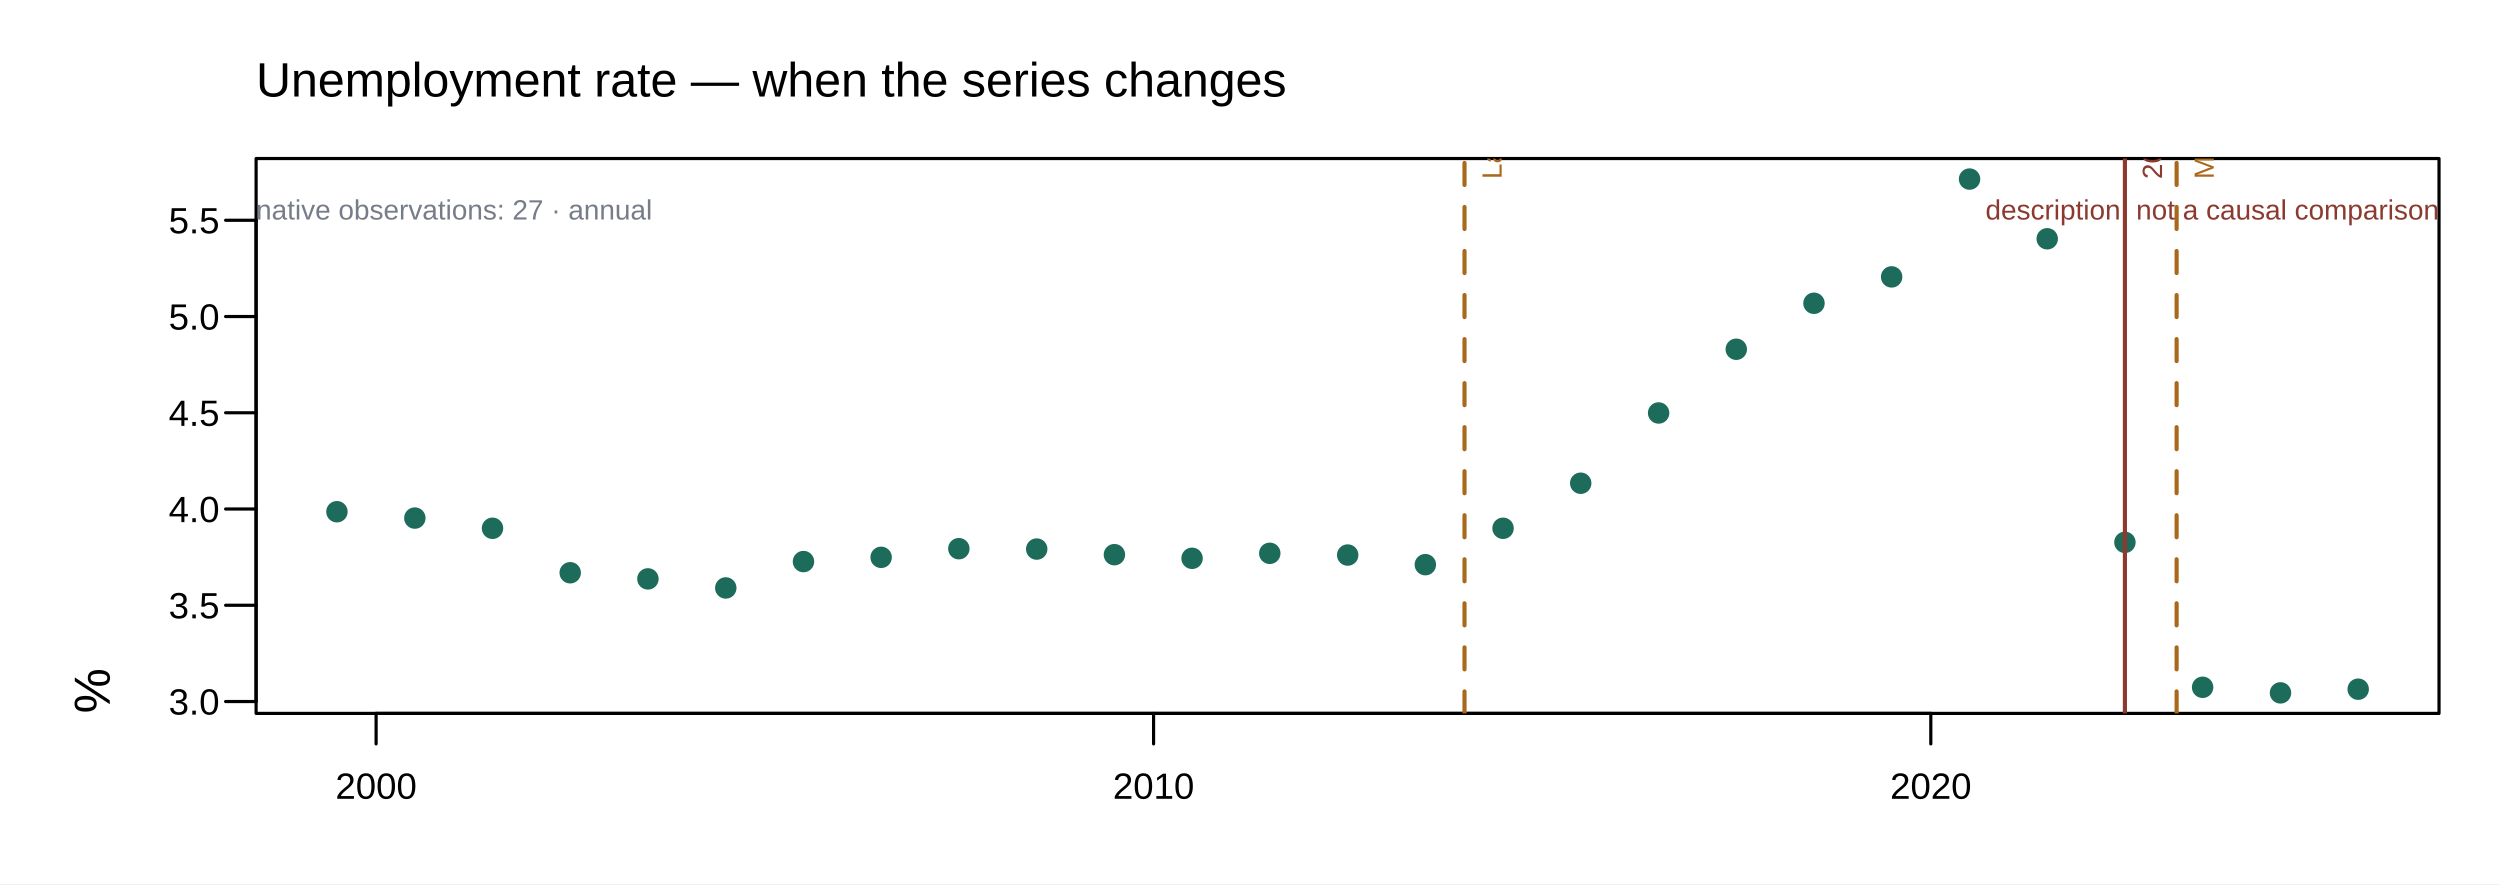
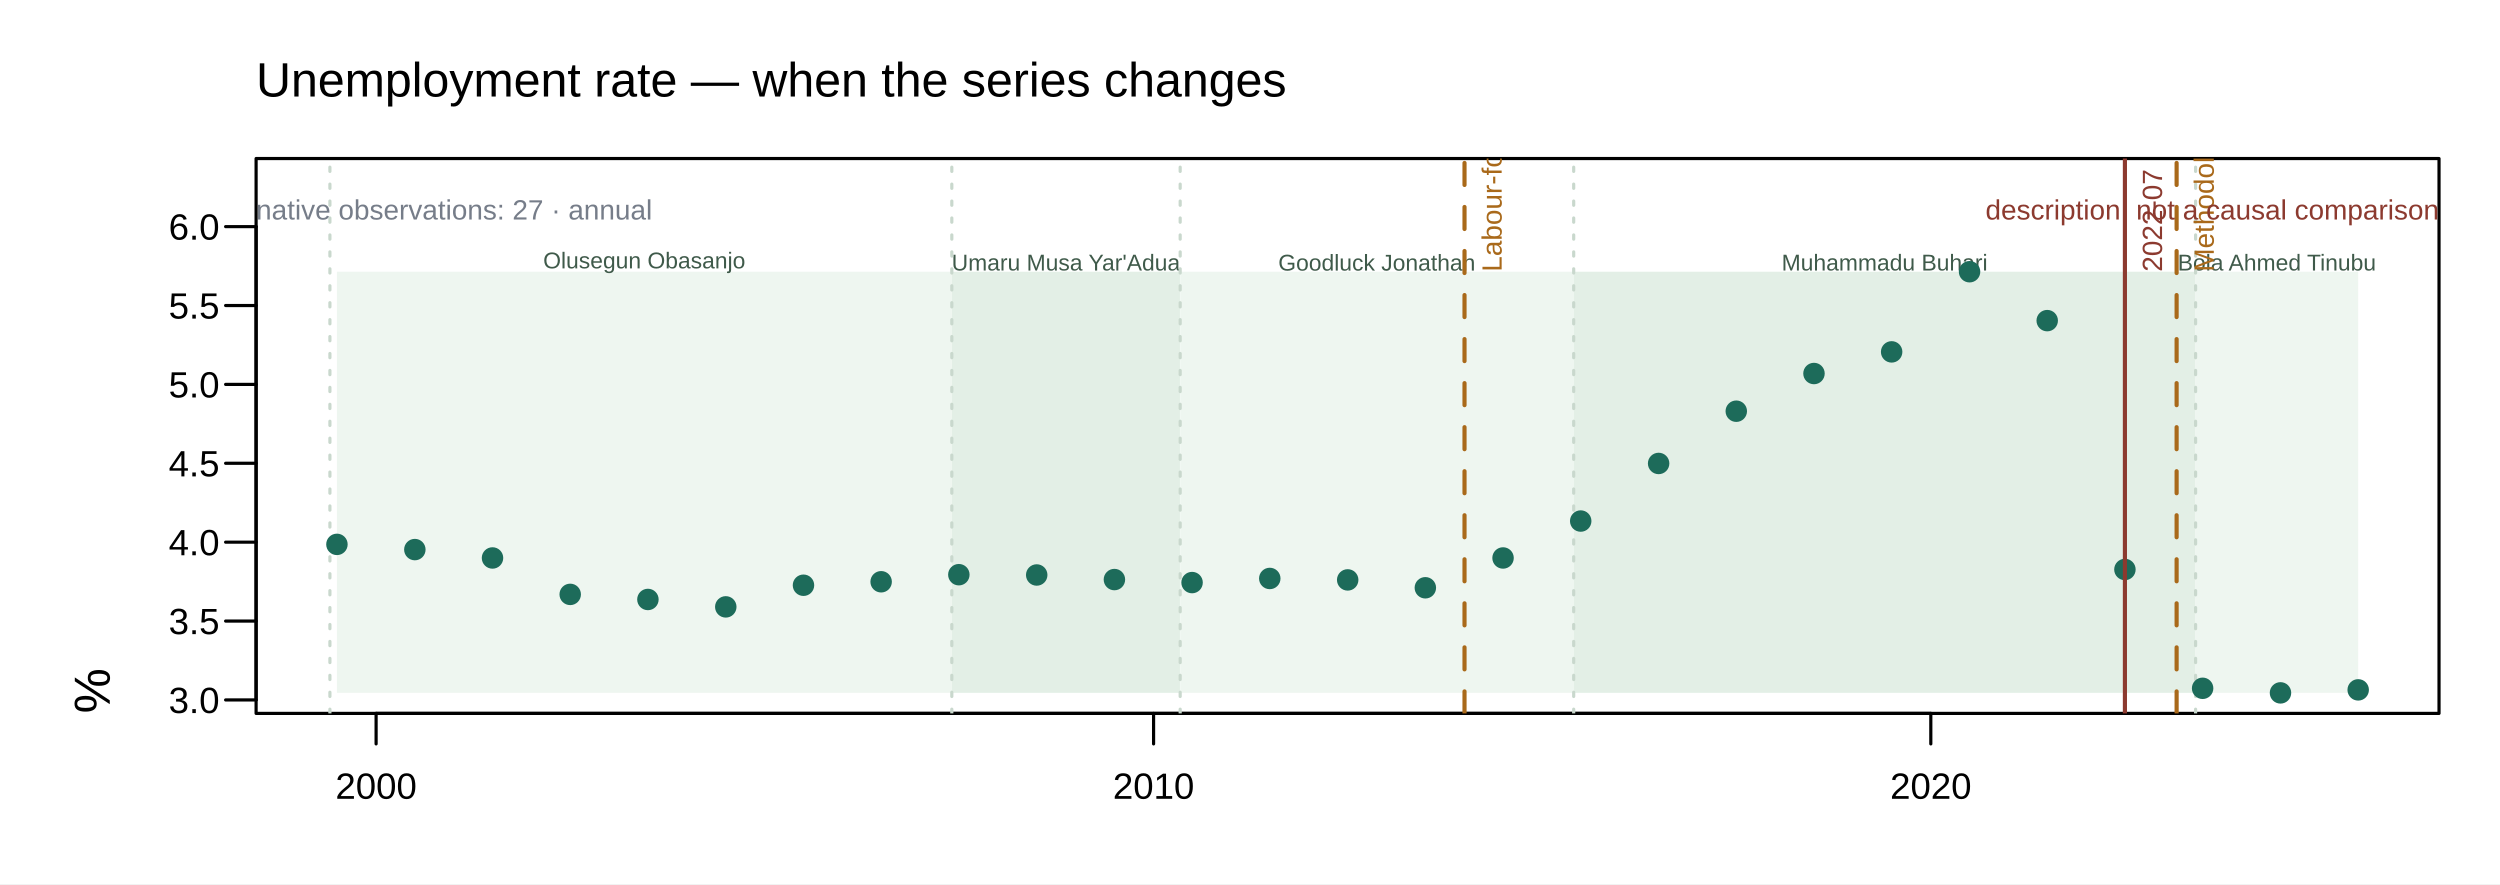
<svg xmlns="http://www.w3.org/2000/svg" width="590.40pt" height="208.80pt" viewBox="0 0 590.40 208.80">
  <g class="svglite">
    <defs>
      <style type="text/css">
    .svglite line, .svglite polyline, .svglite polygon, .svglite path, .svglite rect, .svglite circle {
      fill: none;
      stroke: #000000;
      stroke-linecap: round;
      stroke-linejoin: round;
      stroke-miterlimit: 10.00;
    }
    .svglite text {
      white-space: pre;
    }
    .svglite g.glyphgroup path {
      fill: inherit;
      stroke: none;
    }
  </style>
    </defs>
    <rect width="100%" height="100%" style="stroke: none; fill: #FFFFFF;" />
    <defs>
      <clipPath id="cpMC4wMHw1OTAuNDB8MC4wMHwyMDguODA=">
        <rect x="0.00" y="0.00" width="590.40" height="208.80" />
      </clipPath>
    </defs>
    <g clip-path="url(#cpMC4wMHw1OTAuNDB8MC4wMHwyMDguODA=)">
      <line x1="88.82" y1="168.48" x2="455.98" y2="168.48" style="stroke-width: 0.75;" />
      <line x1="88.82" y1="168.48" x2="88.82" y2="175.68" style="stroke-width: 0.75;" />
      <line x1="272.43" y1="168.48" x2="272.43" y2="175.68" style="stroke-width: 0.75;" />
      <line x1="455.98" y1="168.48" x2="455.98" y2="175.68" style="stroke-width: 0.75;" />
      <text x="88.82" y="188.64" text-anchor="middle" style="font-size: 8.64px; font-family: &quot;Arial&quot;;" textLength="19.19px" lengthAdjust="spacingAndGlyphs">2000</text>
      <text x="272.43" y="188.64" text-anchor="middle" style="font-size: 8.64px; font-family: &quot;Arial&quot;;" textLength="19.19px" lengthAdjust="spacingAndGlyphs">2010</text>
      <text x="455.98" y="188.64" text-anchor="middle" style="font-size: 8.64px; font-family: &quot;Arial&quot;;" textLength="19.19px" lengthAdjust="spacingAndGlyphs">2020</text>
-       <line x1="60.48" y1="165.67" x2="60.48" y2="52.02" style="stroke-width: 0.75;" />
-       <line x1="60.48" y1="165.67" x2="53.28" y2="165.67" style="stroke-width: 0.75;" />
-       <line x1="60.48" y1="142.94" x2="53.28" y2="142.94" style="stroke-width: 0.75;" />
-       <line x1="60.48" y1="120.21" x2="53.28" y2="120.21" style="stroke-width: 0.75;" />
-       <line x1="60.48" y1="97.48" x2="53.28" y2="97.48" style="stroke-width: 0.75;" />
-       <line x1="60.48" y1="74.75" x2="53.28" y2="74.75" style="stroke-width: 0.75;" />
-       <line x1="60.48" y1="52.02" x2="53.28" y2="52.02" style="stroke-width: 0.75;" />
-       <text x="51.84" y="168.76" text-anchor="end" style="font-size: 8.64px; font-family: &quot;Arial&quot;;" textLength="11.98px" lengthAdjust="spacingAndGlyphs">3.0</text>
-       <text x="51.84" y="146.03" text-anchor="end" style="font-size: 8.64px; font-family: &quot;Arial&quot;;" textLength="11.98px" lengthAdjust="spacingAndGlyphs">3.5</text>
-       <text x="51.84" y="123.30" text-anchor="end" style="font-size: 8.64px; font-family: &quot;Arial&quot;;" textLength="11.98px" lengthAdjust="spacingAndGlyphs">4.0</text>
-       <text x="51.84" y="100.57" text-anchor="end" style="font-size: 8.64px; font-family: &quot;Arial&quot;;" textLength="11.98px" lengthAdjust="spacingAndGlyphs">4.5</text>
-       <text x="51.84" y="77.84" text-anchor="end" style="font-size: 8.64px; font-family: &quot;Arial&quot;;" textLength="11.98px" lengthAdjust="spacingAndGlyphs">5.0</text>
-       <text x="51.84" y="55.11" text-anchor="end" style="font-size: 8.64px; font-family: &quot;Arial&quot;;" textLength="11.98px" lengthAdjust="spacingAndGlyphs">5.5</text>
+       <line x1="60.48" y1="165.30" x2="60.48" y2="53.52" style="stroke-width: 0.75;" />
+       <line x1="60.48" y1="165.30" x2="53.28" y2="165.30" style="stroke-width: 0.75;" />
+       <line x1="60.48" y1="146.67" x2="53.28" y2="146.67" style="stroke-width: 0.75;" />
+       <line x1="60.48" y1="128.04" x2="53.28" y2="128.04" style="stroke-width: 0.75;" />
+       <line x1="60.48" y1="109.41" x2="53.28" y2="109.41" style="stroke-width: 0.75;" />
+       <line x1="60.48" y1="90.78" x2="53.28" y2="90.78" style="stroke-width: 0.75;" />
+       <line x1="60.48" y1="72.15" x2="53.28" y2="72.15" style="stroke-width: 0.75;" />
+       <line x1="60.48" y1="53.52" x2="53.28" y2="53.52" style="stroke-width: 0.75;" />
+       <text x="51.84" y="168.39" text-anchor="end" style="font-size: 8.64px; font-family: &quot;Arial&quot;;" textLength="11.98px" lengthAdjust="spacingAndGlyphs">3.0</text>
+       <text x="51.84" y="149.76" text-anchor="end" style="font-size: 8.64px; font-family: &quot;Arial&quot;;" textLength="11.98px" lengthAdjust="spacingAndGlyphs">3.5</text>
+       <text x="51.84" y="131.13" text-anchor="end" style="font-size: 8.64px; font-family: &quot;Arial&quot;;" textLength="11.98px" lengthAdjust="spacingAndGlyphs">4.0</text>
+       <text x="51.84" y="112.50" text-anchor="end" style="font-size: 8.64px; font-family: &quot;Arial&quot;;" textLength="11.98px" lengthAdjust="spacingAndGlyphs">4.5</text>
+       <text x="51.84" y="93.87" text-anchor="end" style="font-size: 8.64px; font-family: &quot;Arial&quot;;" textLength="11.98px" lengthAdjust="spacingAndGlyphs">5.0</text>
+       <text x="51.84" y="75.24" text-anchor="end" style="font-size: 8.64px; font-family: &quot;Arial&quot;;" textLength="11.98px" lengthAdjust="spacingAndGlyphs">5.5</text>
+       <text x="51.84" y="56.60" text-anchor="end" style="font-size: 8.64px; font-family: &quot;Arial&quot;;" textLength="11.98px" lengthAdjust="spacingAndGlyphs">6.0</text>
      <polygon points="60.48,168.48 576.00,168.48 576.00,37.44 60.48,37.44 " style="stroke-width: 0.75;" />
      <text x="60.48" y="22.80" style="font-size: 11.40px; font-family: &quot;Arial&quot;;" textLength="243.08px" lengthAdjust="spacingAndGlyphs">Unemployment rate — when the series changes</text>
      <text transform="translate(25.92,168.48) rotate(-90)" style="font-size: 12.00px; font-family: &quot;Arial&quot;;" textLength="10.67px" lengthAdjust="spacingAndGlyphs">%</text>
    </g>
    <defs>
      <clipPath id="cpNjAuNDh8NTc2LjAwfDM3LjQ0fDE2OC40OA==">
        <rect x="60.48" y="37.44" width="515.52" height="131.04" />
      </clipPath>
    </defs>
    <g clip-path="url(#cpNjAuNDh8NTc2LjAwfDM3LjQ0fDE2OC40OA==)">
-       <circle cx="79.57" cy="120.85" r="2.16" style="stroke-width: 0.75; stroke: #1D6B5A; fill: #1D6B5A;" />
-       <circle cx="97.97" cy="122.35" r="2.16" style="stroke-width: 0.75; stroke: #1D6B5A; fill: #1D6B5A;" />
-       <circle cx="116.31" cy="124.76" r="2.16" style="stroke-width: 0.75; stroke: #1D6B5A; fill: #1D6B5A;" />
-       <circle cx="134.66" cy="135.26" r="2.16" style="stroke-width: 0.75; stroke: #1D6B5A; fill: #1D6B5A;" />
-       <circle cx="153.01" cy="136.71" r="2.16" style="stroke-width: 0.75; stroke: #1D6B5A; fill: #1D6B5A;" />
-       <circle cx="171.40" cy="138.85" r="2.16" style="stroke-width: 0.75; stroke: #1D6B5A; fill: #1D6B5A;" />
-       <circle cx="189.75" cy="132.62" r="2.16" style="stroke-width: 0.75; stroke: #1D6B5A; fill: #1D6B5A;" />
-       <circle cx="208.09" cy="131.62" r="2.16" style="stroke-width: 0.75; stroke: #1D6B5A; fill: #1D6B5A;" />
-       <circle cx="226.44" cy="129.58" r="2.16" style="stroke-width: 0.75; stroke: #1D6B5A; fill: #1D6B5A;" />
-       <circle cx="244.83" cy="129.67" r="2.16" style="stroke-width: 0.75; stroke: #1D6B5A; fill: #1D6B5A;" />
-       <circle cx="263.18" cy="130.99" r="2.16" style="stroke-width: 0.75; stroke: #1D6B5A; fill: #1D6B5A;" />
-       <circle cx="281.52" cy="131.85" r="2.16" style="stroke-width: 0.75; stroke: #1D6B5A; fill: #1D6B5A;" />
-       <circle cx="299.87" cy="130.67" r="2.16" style="stroke-width: 0.75; stroke: #1D6B5A; fill: #1D6B5A;" />
-       <circle cx="318.27" cy="131.08" r="2.16" style="stroke-width: 0.75; stroke: #1D6B5A; fill: #1D6B5A;" />
-       <circle cx="336.61" cy="133.35" r="2.16" style="stroke-width: 0.75; stroke: #1D6B5A; fill: #1D6B5A;" />
-       <circle cx="354.96" cy="124.76" r="2.16" style="stroke-width: 0.75; stroke: #1D6B5A; fill: #1D6B5A;" />
-       <circle cx="373.30" cy="114.12" r="2.16" style="stroke-width: 0.75; stroke: #1D6B5A; fill: #1D6B5A;" />
-       <circle cx="391.70" cy="97.53" r="2.16" style="stroke-width: 0.75; stroke: #1D6B5A; fill: #1D6B5A;" />
-       <circle cx="410.04" cy="82.48" r="2.16" style="stroke-width: 0.75; stroke: #1D6B5A; fill: #1D6B5A;" />
-       <circle cx="428.39" cy="71.62" r="2.16" style="stroke-width: 0.75; stroke: #1D6B5A; fill: #1D6B5A;" />
-       <circle cx="446.73" cy="65.39" r="2.16" style="stroke-width: 0.75; stroke: #1D6B5A; fill: #1D6B5A;" />
-       <circle cx="465.13" cy="42.29" r="2.16" style="stroke-width: 0.75; stroke: #1D6B5A; fill: #1D6B5A;" />
-       <circle cx="483.47" cy="56.39" r="2.16" style="stroke-width: 0.75; stroke: #1D6B5A; fill: #1D6B5A;" />
-       <circle cx="501.82" cy="128.08" r="2.16" style="stroke-width: 0.75; stroke: #1D6B5A; fill: #1D6B5A;" />
-       <circle cx="520.17" cy="162.31" r="2.16" style="stroke-width: 0.75; stroke: #1D6B5A; fill: #1D6B5A;" />
+       <rect x="79.57" y="64.17" width="145.21" height="99.45" style="stroke-width: 0.75; stroke: none; fill: #EEF6F0;" />
+       <text x="152.15" y="63.38" text-anchor="middle" style="font-size: 5.40px;fill: #3F5A4A; font-family: &quot;Arial&quot;;" textLength="47.69px" lengthAdjust="spacingAndGlyphs">Olusegun Obasanjo</text>
+       <rect x="224.78" y="64.17" width="53.88" height="99.45" style="stroke-width: 0.75; stroke: none; fill: #E3EFE6;" />
+       <text x="251.72" y="63.88" text-anchor="middle" style="font-size: 5.40px;fill: #3F5A4A; font-family: &quot;Arial&quot;;" textLength="53.88px" lengthAdjust="spacingAndGlyphs">Umaru Musa Yar'Adua</text>
+       <rect x="278.71" y="64.17" width="92.93" height="99.45" style="stroke-width: 0.75; stroke: none; fill: #EEF6F0;" />
+       <text x="325.15" y="63.91" text-anchor="middle" style="font-size: 5.40px;fill: #3F5A4A; font-family: &quot;Arial&quot;;" textLength="46.50px" lengthAdjust="spacingAndGlyphs">Goodluck Jonathan</text>
+       <rect x="371.64" y="64.17" width="146.86" height="99.45" style="stroke-width: 0.75; stroke: none; fill: #E3EFE6;" />
+       <text x="445.07" y="63.88" text-anchor="middle" style="font-size: 5.40px;fill: #3F5A4A; font-family: &quot;Arial&quot;;" textLength="48.55px" lengthAdjust="spacingAndGlyphs">Muhammadu Buhari</text>
+       <rect x="518.51" y="64.17" width="38.40" height="99.45" style="stroke-width: 0.75; stroke: none; fill: #EEF6F0;" />
+       <text x="537.71" y="63.88" text-anchor="middle" style="font-size: 5.40px;fill: #3F5A4A; font-family: &quot;Arial&quot;;" textLength="46.78px" lengthAdjust="spacingAndGlyphs">Bola Ahmed Tinubu</text>
+       <line x1="77.91" y1="168.48" x2="77.91" y2="37.44" style="stroke-width: 0.75; stroke: #C9D8CD; stroke-dasharray: 1.00,3.00;" />
+       <line x1="224.78" y1="168.48" x2="224.78" y2="37.44" style="stroke-width: 0.75; stroke: #C9D8CD; stroke-dasharray: 1.00,3.00;" />
+       <line x1="278.71" y1="168.48" x2="278.71" y2="37.44" style="stroke-width: 0.75; stroke: #C9D8CD; stroke-dasharray: 1.00,3.00;" />
+       <line x1="371.64" y1="168.48" x2="371.64" y2="37.44" style="stroke-width: 0.75; stroke: #C9D8CD; stroke-dasharray: 1.00,3.00;" />
+       <line x1="518.51" y1="168.48" x2="518.51" y2="37.44" style="stroke-width: 0.75; stroke: #C9D8CD; stroke-dasharray: 1.00,3.00;" />
+       <circle cx="79.57" cy="128.56" r="2.16" style="stroke-width: 0.75; stroke: #1D6B5A; fill: #1D6B5A;" />
+       <circle cx="97.97" cy="129.79" r="2.16" style="stroke-width: 0.75; stroke: #1D6B5A; fill: #1D6B5A;" />
+       <circle cx="116.31" cy="131.77" r="2.16" style="stroke-width: 0.75; stroke: #1D6B5A; fill: #1D6B5A;" />
+       <circle cx="134.66" cy="140.37" r="2.16" style="stroke-width: 0.75; stroke: #1D6B5A; fill: #1D6B5A;" />
+       <circle cx="153.01" cy="141.57" r="2.16" style="stroke-width: 0.75; stroke: #1D6B5A; fill: #1D6B5A;" />
+       <circle cx="171.40" cy="143.32" r="2.16" style="stroke-width: 0.75; stroke: #1D6B5A; fill: #1D6B5A;" />
+       <circle cx="189.75" cy="138.21" r="2.16" style="stroke-width: 0.75; stroke: #1D6B5A; fill: #1D6B5A;" />
+       <circle cx="208.09" cy="137.39" r="2.16" style="stroke-width: 0.75; stroke: #1D6B5A; fill: #1D6B5A;" />
+       <circle cx="226.44" cy="135.72" r="2.16" style="stroke-width: 0.75; stroke: #1D6B5A; fill: #1D6B5A;" />
+       <circle cx="244.83" cy="135.79" r="2.16" style="stroke-width: 0.75; stroke: #1D6B5A; fill: #1D6B5A;" />
+       <circle cx="263.18" cy="136.87" r="2.16" style="stroke-width: 0.75; stroke: #1D6B5A; fill: #1D6B5A;" />
+       <circle cx="281.52" cy="137.58" r="2.16" style="stroke-width: 0.75; stroke: #1D6B5A; fill: #1D6B5A;" />
+       <circle cx="299.87" cy="136.61" r="2.16" style="stroke-width: 0.75; stroke: #1D6B5A; fill: #1D6B5A;" />
+       <circle cx="318.27" cy="136.95" r="2.16" style="stroke-width: 0.75; stroke: #1D6B5A; fill: #1D6B5A;" />
+       <circle cx="336.61" cy="138.81" r="2.16" style="stroke-width: 0.75; stroke: #1D6B5A; fill: #1D6B5A;" />
+       <circle cx="354.96" cy="131.77" r="2.16" style="stroke-width: 0.75; stroke: #1D6B5A; fill: #1D6B5A;" />
+       <circle cx="373.30" cy="123.05" r="2.16" style="stroke-width: 0.75; stroke: #1D6B5A; fill: #1D6B5A;" />
+       <circle cx="391.70" cy="109.45" r="2.16" style="stroke-width: 0.75; stroke: #1D6B5A; fill: #1D6B5A;" />
+       <circle cx="410.04" cy="97.11" r="2.16" style="stroke-width: 0.75; stroke: #1D6B5A; fill: #1D6B5A;" />
+       <circle cx="428.39" cy="88.21" r="2.16" style="stroke-width: 0.75; stroke: #1D6B5A; fill: #1D6B5A;" />
+       <circle cx="446.73" cy="83.10" r="2.16" style="stroke-width: 0.75; stroke: #1D6B5A; fill: #1D6B5A;" />
+       <circle cx="465.13" cy="64.17" r="2.16" style="stroke-width: 0.75; stroke: #1D6B5A; fill: #1D6B5A;" />
+       <circle cx="483.47" cy="75.72" r="2.16" style="stroke-width: 0.75; stroke: #1D6B5A; fill: #1D6B5A;" />
+       <circle cx="501.82" cy="134.49" r="2.16" style="stroke-width: 0.75; stroke: #1D6B5A; fill: #1D6B5A;" />
+       <circle cx="520.17" cy="162.55" r="2.16" style="stroke-width: 0.75; stroke: #1D6B5A; fill: #1D6B5A;" />
      <circle cx="538.56" cy="163.63" r="2.16" style="stroke-width: 0.75; stroke: #1D6B5A; fill: #1D6B5A;" />
-       <circle cx="556.91" cy="162.76" r="2.16" style="stroke-width: 0.75; stroke: #1D6B5A; fill: #1D6B5A;" />
+       <circle cx="556.91" cy="162.92" r="2.16" style="stroke-width: 0.75; stroke: #1D6B5A; fill: #1D6B5A;" />
      <line x1="345.86" y1="168.48" x2="345.86" y2="37.44" style="stroke-width: 0.98; stroke: #A9691A; stroke-dasharray: 5.20,5.20;" />
-       <text transform="translate(354.63,42.29) rotate(-90)" style="font-size: 6.60px;fill: #A9691A; font-family: &quot;Arial&quot;;" textLength="100.55px" lengthAdjust="spacingAndGlyphs">Labour-force methodology change</text>
+       <text transform="translate(354.63,64.17) rotate(-90)" style="font-size: 6.60px;fill: #A9691A; font-family: &quot;Arial&quot;;" textLength="100.55px" lengthAdjust="spacingAndGlyphs">Labour-force methodology change</text>
      <line x1="501.82" y1="168.48" x2="501.82" y2="37.44" style="stroke-width: 0.98; stroke: #8C3A2F;" />
-       <text transform="translate(510.59,42.29) rotate(-90)" style="font-size: 6.60px;fill: #8C3A2F; font-family: &quot;Arial&quot;;" textLength="24.23px" lengthAdjust="spacingAndGlyphs">2022-07</text>
+       <text transform="translate(510.59,64.17) rotate(-90)" style="font-size: 6.60px;fill: #8C3A2F; font-family: &quot;Arial&quot;;" textLength="24.23px" lengthAdjust="spacingAndGlyphs">2022-07</text>
      <line x1="514.03" y1="168.48" x2="514.03" y2="37.44" style="stroke-width: 0.98; stroke: #A9691A; stroke-dasharray: 5.20,5.20;" />
-       <text transform="translate(522.81,42.29) rotate(-90)" style="font-size: 6.60px;fill: #A9691A; font-family: &quot;Arial&quot;;" textLength="62.38px" lengthAdjust="spacingAndGlyphs">Methodology revision</text>
+       <text transform="translate(522.81,64.17) rotate(-90)" style="font-size: 6.60px;fill: #A9691A; font-family: &quot;Arial&quot;;" textLength="62.38px" lengthAdjust="spacingAndGlyphs">Methodology revision</text>
    </g>
    <g clip-path="url(#cpMC4wMHw1OTAuNDB8MC4wMHwyMDguODA=)">
      <text x="576.00" y="51.84" text-anchor="end" style="font-size: 6.60px;fill: #8C3A2F; font-family: &quot;Arial&quot;;" textLength="107.11px" lengthAdjust="spacingAndGlyphs">description, not a causal comparison</text>
      <text x="60.48" y="51.84" style="font-size: 6.60px;fill: #767D89; font-family: &quot;Arial&quot;;" textLength="93.55px" lengthAdjust="spacingAndGlyphs">native observations: 27 · annual</text>
    </g>
  </g>
</svg>
